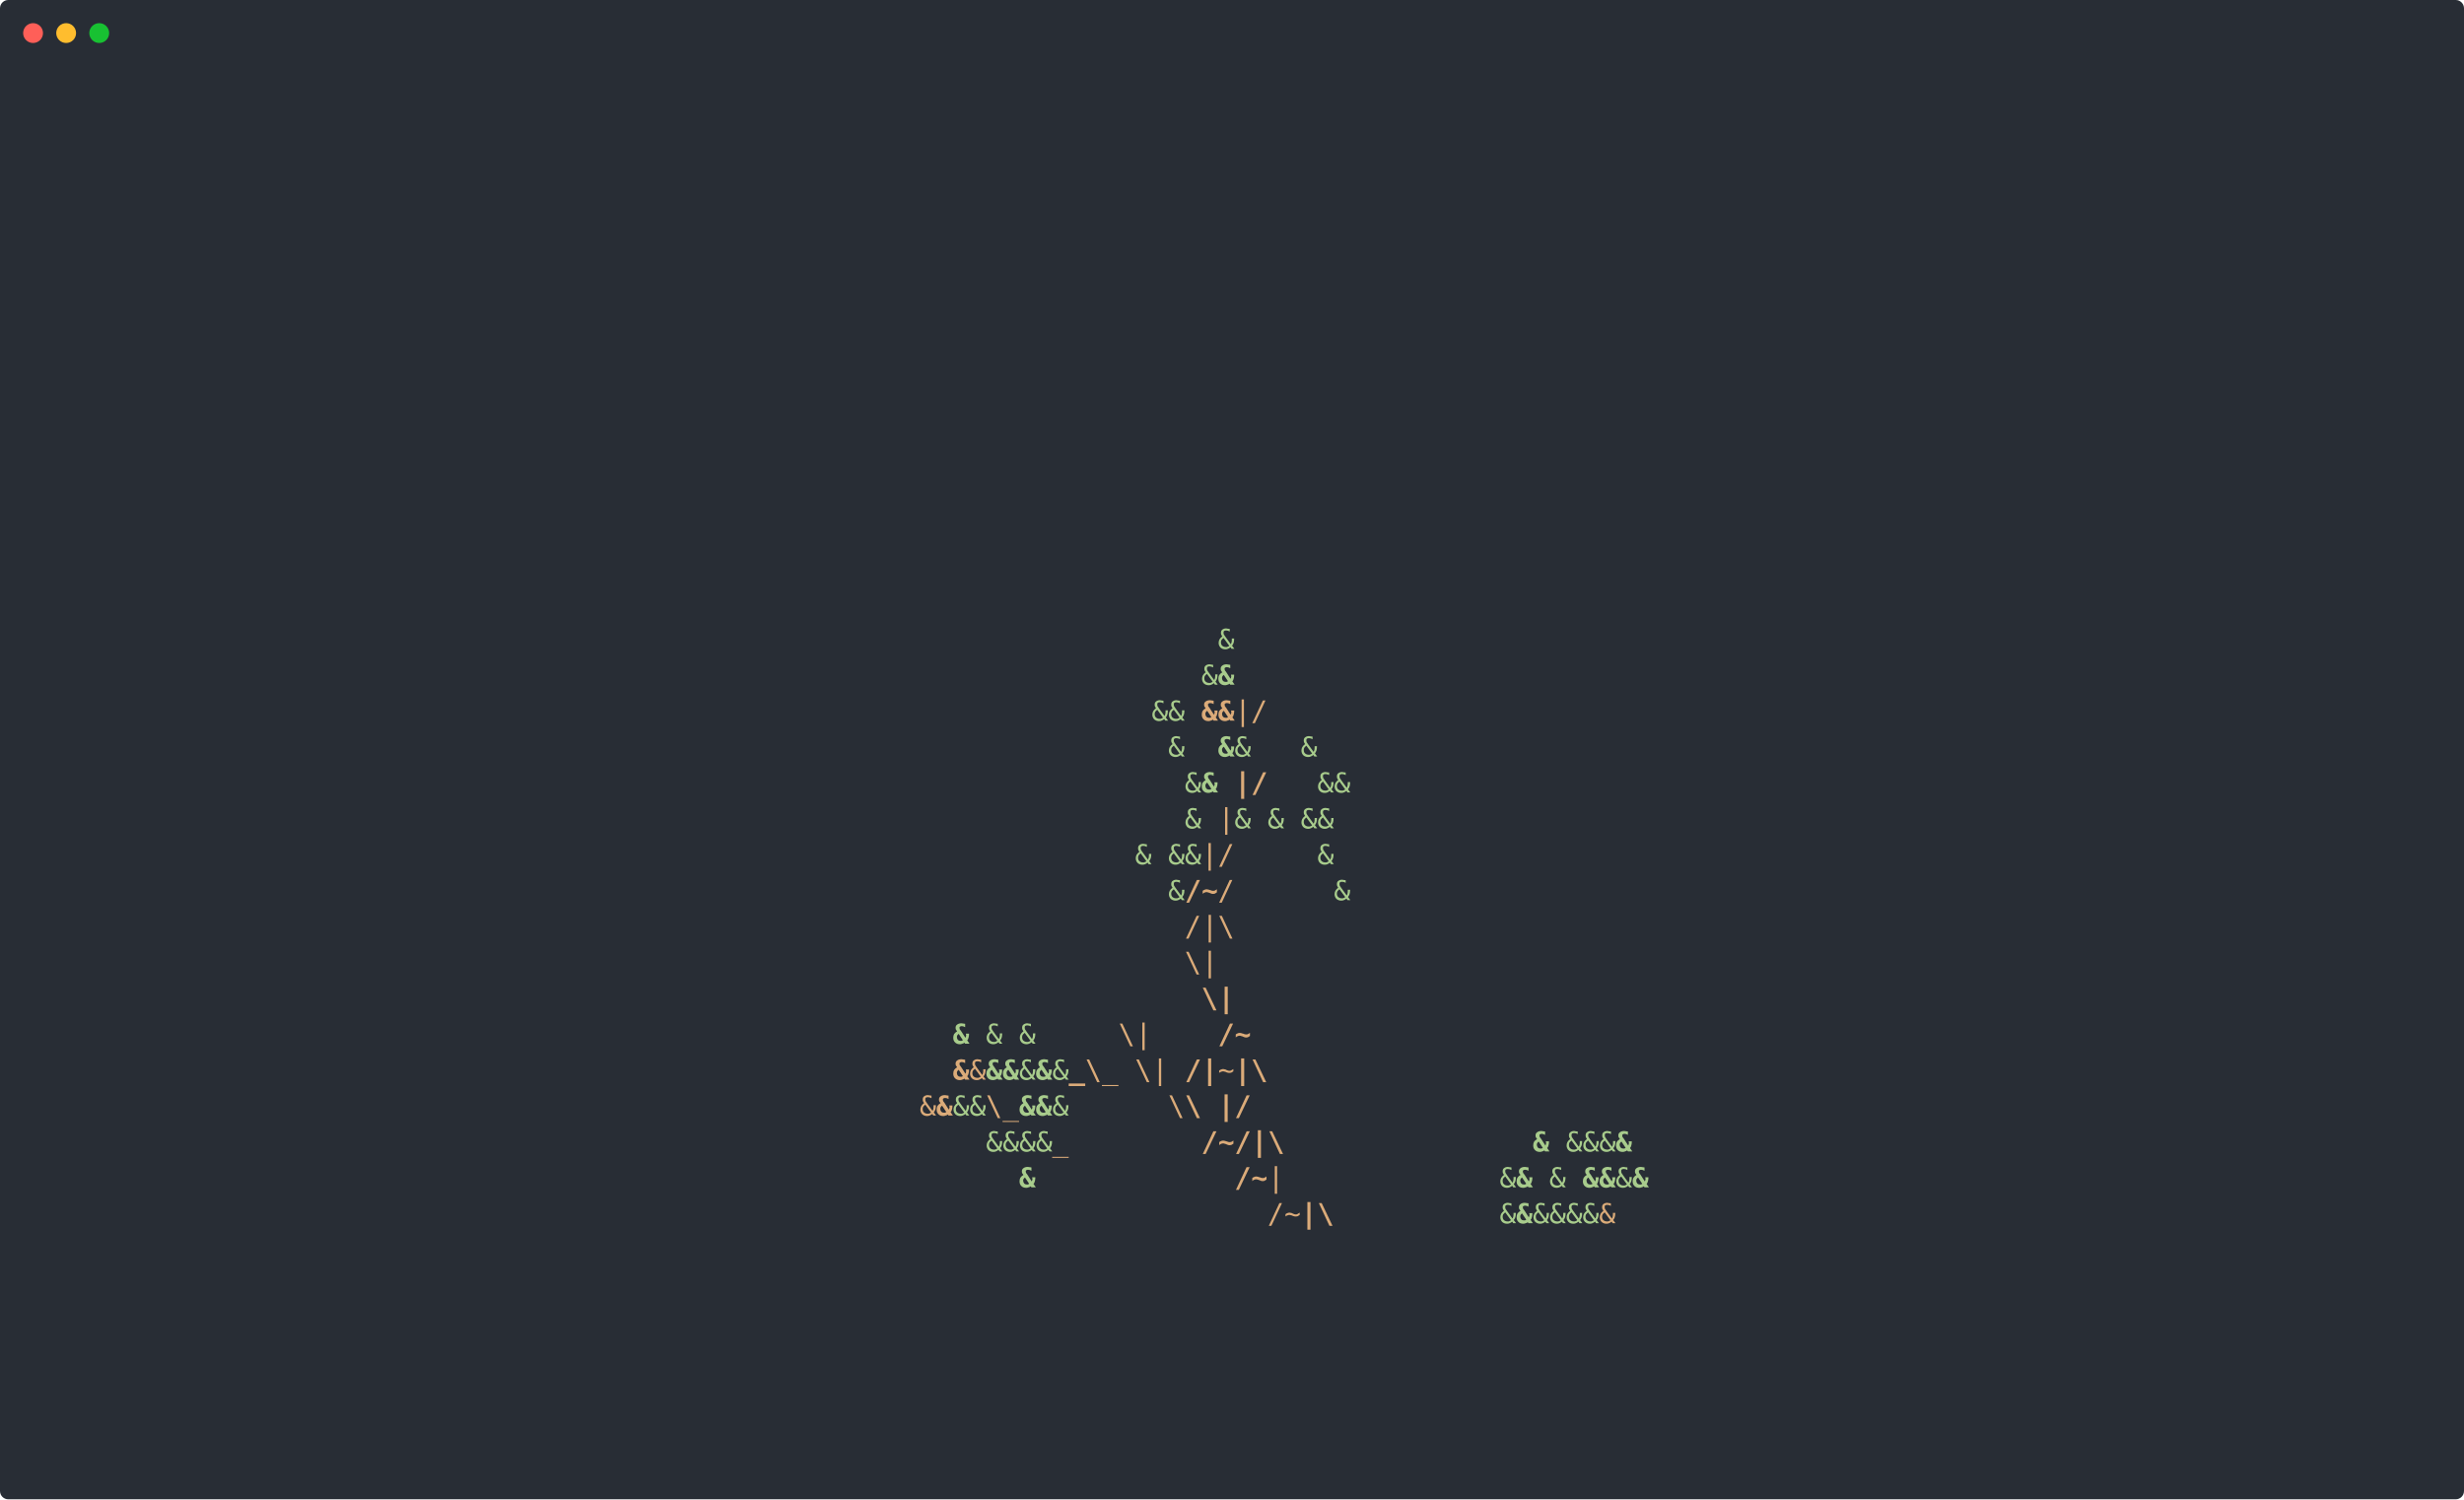
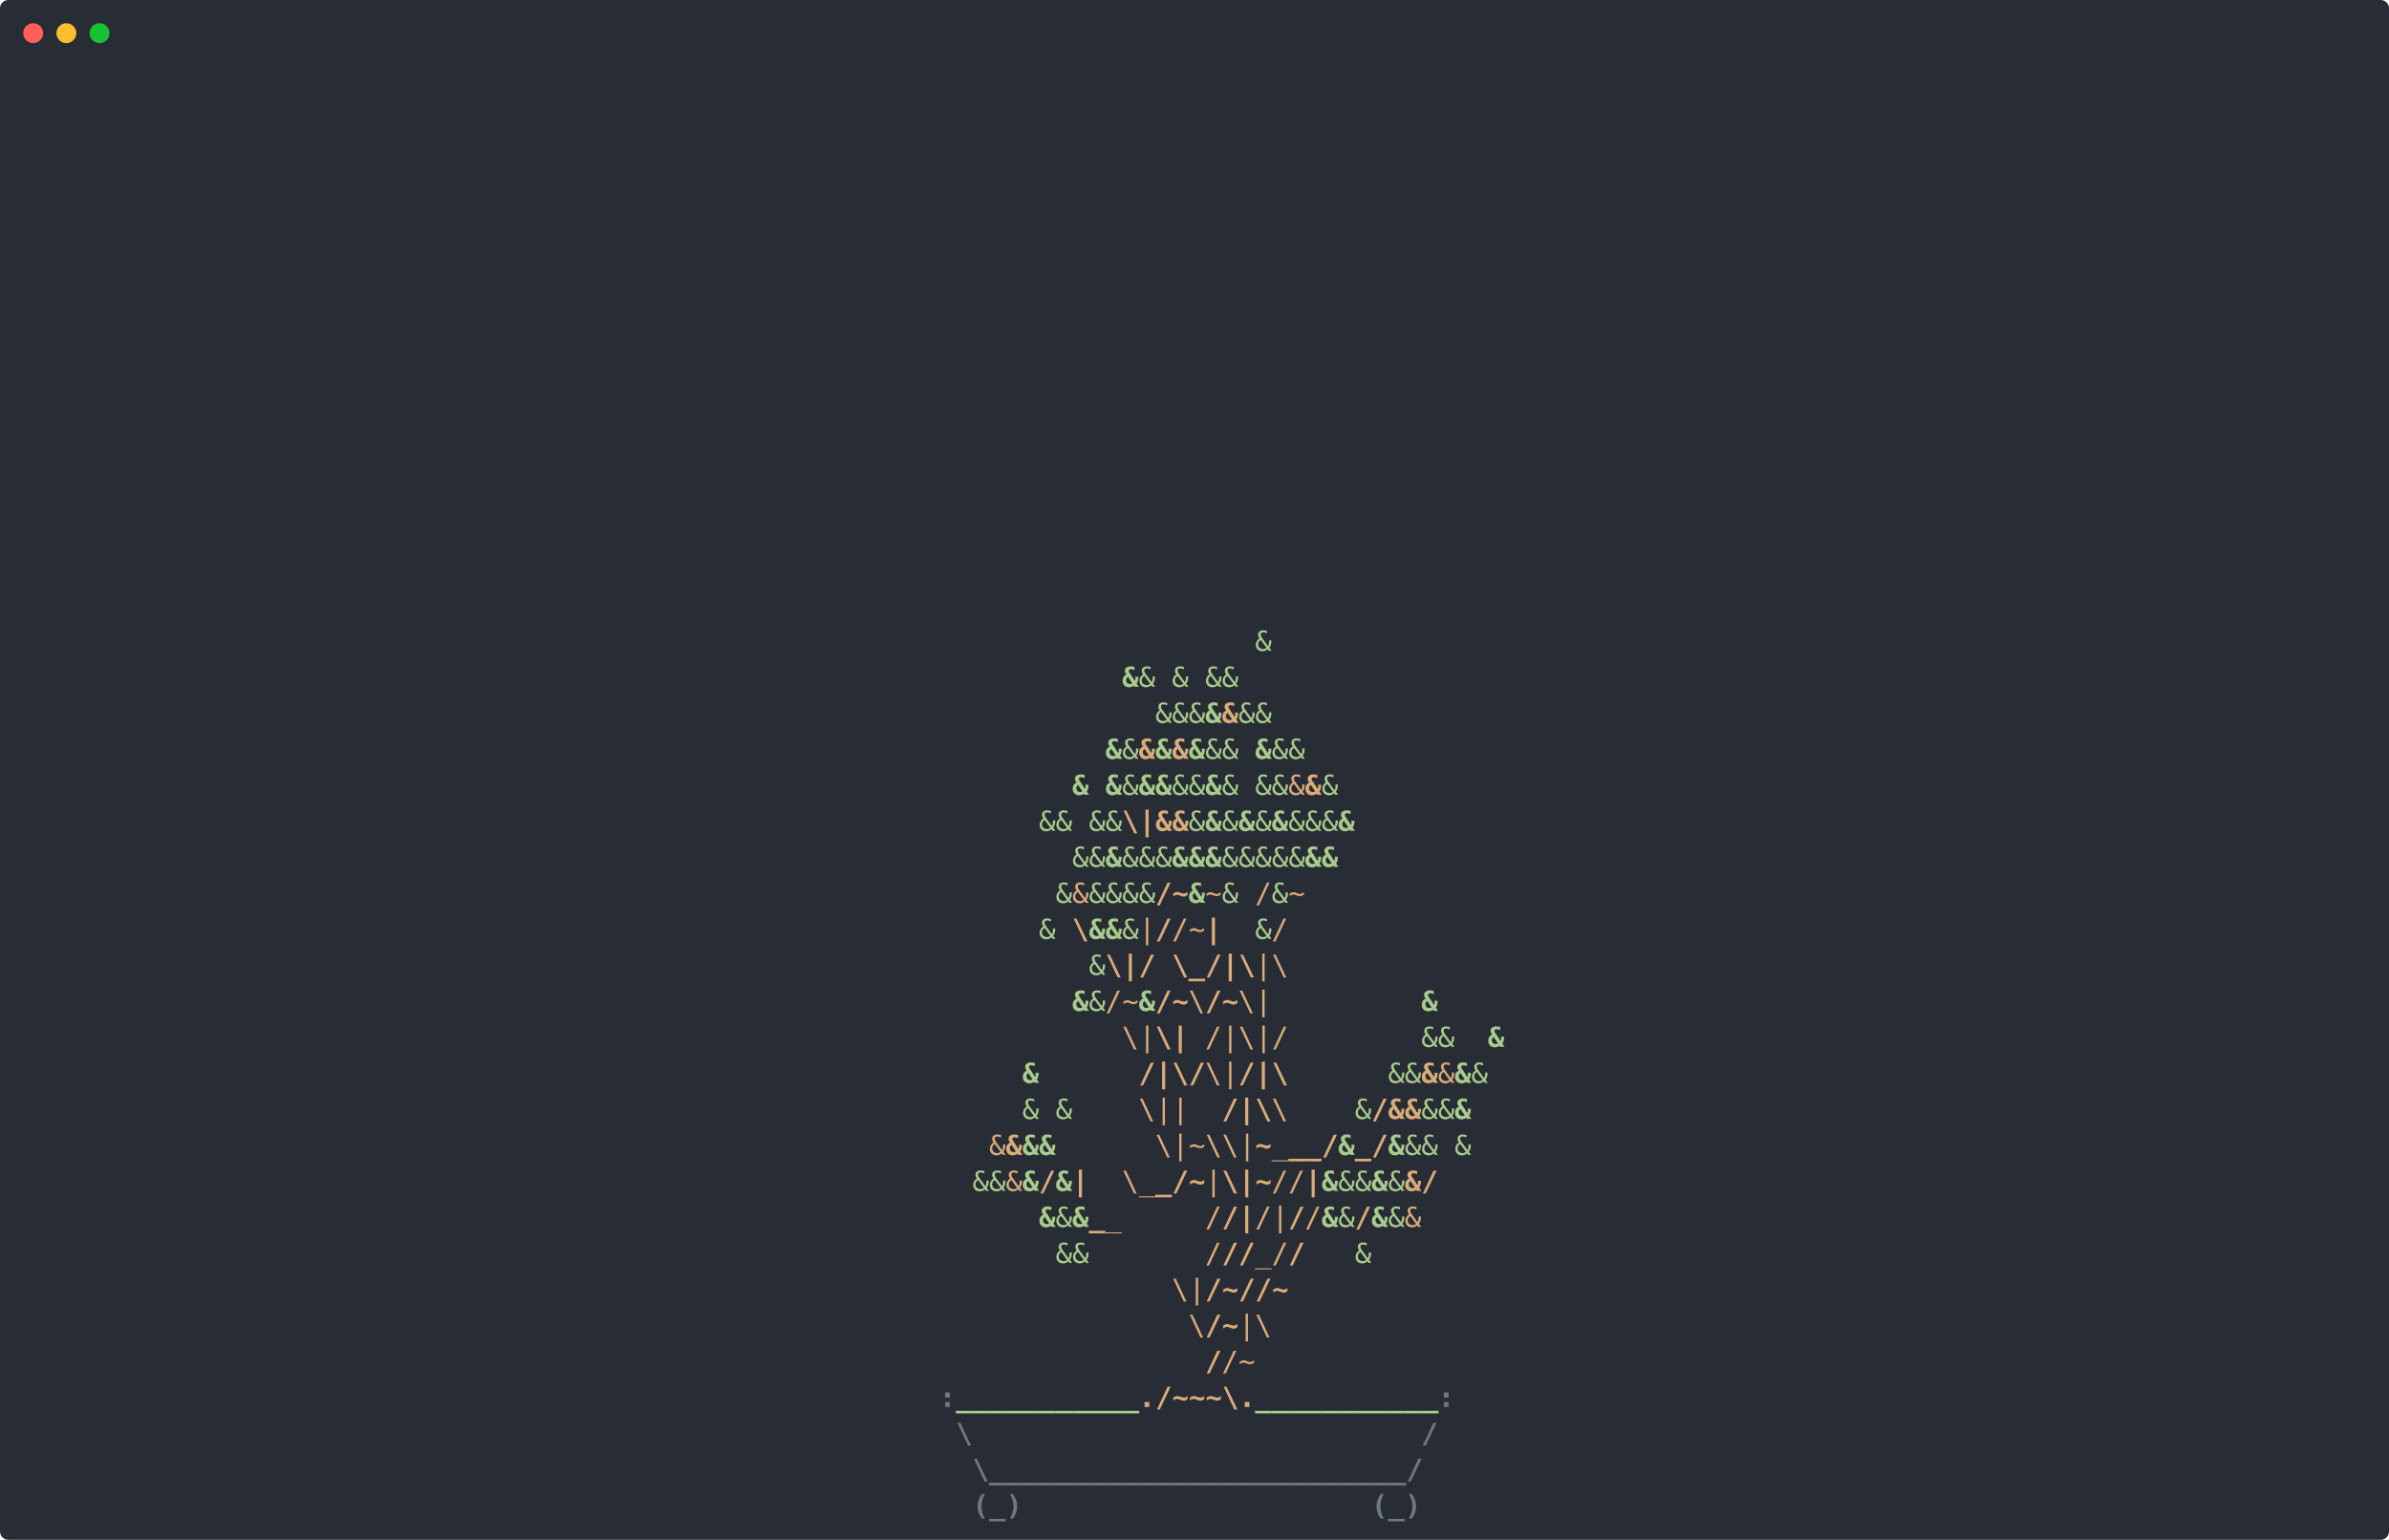
- <svg xmlns="http://www.w3.org/2000/svg" xmlns:xlink="http://www.w3.org/1999/xlink" width="1490" height="906.69">
-   <rect width="1490" height="906.69" rx="5" ry="5" class="a" />
+ <svg xmlns="http://www.w3.org/2000/svg" xmlns:xlink="http://www.w3.org/1999/xlink" width="1440" height="928.4">
+   <rect width="1440" height="928.4" rx="5" ry="5" class="a" />
  <svg y="0%" x="0%">
    <circle cx="20" cy="20" r="6" fill="#ff5f58" />
    <circle cx="40" cy="20" r="6" fill="#ffbd2e" />
    <circle cx="60" cy="20" r="6" fill="#18c132" />
  </svg>
-   <svg height="846.69" viewBox="0 0 145 84.669" width="1450" x="15" y="50">
+   <svg height="868.4" viewBox="0 0 140 86.84" width="1400" x="15" y="50">
    <style>.a{fill:#282d35}.f,.g{fill:#a8cc8c;white-space:pre}.g,.h{font-weight:700}.h,.i,.j{fill:#dbab79;white-space:pre}.j{fill:#6f7783;font-weight:700}</style>
    <g font-family="Monaco,Consolas,Menlo,'Bitstream Vera Sans Mono','Powerline Symbols',monospace" font-size="1.67">
      <defs>
        <symbol id="1">
-           <text x="72.144" y="1.67" class="f">&amp;</text>
+           <text x="74.148" y="1.67" class="f">&amp;</text>
        </symbol>
        <symbol id="2">
+           <text x="66.132" y="1.67" class="g">&amp;</text>
+           <text x="67.134" y="1.67" class="f">&amp;</text>
+           <text x="69.138" y="1.67" class="f">&amp;</text>
          <text x="71.142" y="1.67" class="f">&amp;</text>
-           <text x="72.144" y="1.67" class="g">&amp;</text>
+           <text x="72.144" y="1.67" class="f">&amp;</text>
        </symbol>
        <symbol id="3">
          <text x="68.136" y="1.67" class="f">&amp;</text>
+           <text x="69.138" y="1.67" class="f">&amp;&amp;</text>
+           <text x="71.142" y="1.67" class="g">&amp;</text>
+           <text x="72.144" y="1.67" class="h">&amp;</text>
+           <text x="73.146" y="1.67" class="f">&amp;&amp;</text>
+         </symbol>
+         <symbol id="4">
+           <text x="65.13" y="1.67" class="g">&amp;</text>
+           <text x="66.132" y="1.67" class="f">&amp;</text>
+           <text x="67.134" y="1.67" class="h">&amp;</text>
+           <text x="68.136" y="1.67" class="g">&amp;</text>
+           <text x="69.138" y="1.67" class="h">&amp;</text>
+           <text x="70.14" y="1.67" class="g">&amp;</text>
+           <text x="71.142" y="1.67" class="f">&amp;&amp;</text>
+           <text x="74.148" y="1.67" class="g">&amp;</text>
+           <text x="75.15" y="1.67" class="f">&amp;&amp;</text>
+         </symbol>
+         <symbol id="5">
+           <text x="63.126" y="1.67" class="g">&amp;</text>
+           <text x="65.13" y="1.67" class="g">&amp;</text>
+           <text x="66.132" y="1.67" class="f">&amp;</text>
+           <text x="67.134" y="1.67" class="g">&amp;</text>
+           <text x="68.136" y="1.67" class="g">&amp;</text>
          <text x="69.138" y="1.67" class="f">&amp;</text>
-           <text x="71.142" y="1.67" class="h">&amp;&amp;</text>
-           <text x="73.146" y="1.67" class="i">|/</text>
-         </symbol>
-         <symbol id="4">
-           <text x="69.138" y="1.67" class="f">&amp;</text>
-           <text x="72.144" y="1.67" class="g">&amp;</text>
-           <text x="73.146" y="1.67" class="f">&amp;</text>
-           <text x="77.154" y="1.67" class="f">&amp;</text>
-         </symbol>
-         <symbol id="5">
          <text x="70.14" y="1.67" class="f">&amp;</text>
          <text x="71.142" y="1.67" class="g">&amp;</text>
-           <text x="73.146" y="1.67" class="h">|/</text>
+           <text x="72.144" y="1.67" class="f">&amp;</text>
+           <text x="74.148" y="1.67" class="f">&amp;</text>
+           <text x="75.15" y="1.67" class="f">&amp;</text>
+           <text x="76.152" y="1.67" class="i">&amp;</text>
+           <text x="77.154" y="1.67" class="h">&amp;</text>
          <text x="78.156" y="1.67" class="f">&amp;</text>
-           <text x="79.158" y="1.67" class="f">&amp;</text>
        </symbol>
        <symbol id="6">
+           <text x="61.122" y="1.67" class="f">&amp;&amp;</text>
+           <text x="64.128" y="1.67" class="f">&amp;</text>
+           <text x="65.13" y="1.67" class="f">&amp;</text>
+           <text x="66.132" y="1.67" class="h">\|&amp;&amp;</text>
          <text x="70.14" y="1.67" class="f">&amp;</text>
-           <text x="72.144" y="1.67" class="i">|</text>
-           <text x="73.146" y="1.67" class="f">&amp;</text>
+           <text x="71.142" y="1.67" class="g">&amp;</text>
+           <text x="72.144" y="1.67" class="f">&amp;</text>
+           <text x="73.146" y="1.67" class="g">&amp;</text>
+           <text x="74.148" y="1.67" class="f">&amp;</text>
+           <text x="75.15" y="1.67" class="g">&amp;</text>
+           <text x="76.152" y="1.67" class="f">&amp;&amp;</text>
+           <text x="78.156" y="1.67" class="f">&amp;</text>
+           <text x="79.158" y="1.67" class="g">&amp;</text>
+         </symbol>
+         <symbol id="7">
+           <text x="63.126" y="1.67" class="f">&amp;</text>
+           <text x="64.128" y="1.67" class="f">&amp;</text>
+           <text x="65.13" y="1.67" class="g">&amp;</text>
+           <text x="66.132" y="1.67" class="f">&amp;</text>
+           <text x="67.134" y="1.67" class="f">&amp;</text>
+           <text x="68.136" y="1.67" class="f">&amp;</text>
+           <text x="69.138" y="1.67" class="g">&amp;&amp;</text>
+           <text x="71.142" y="1.67" class="g">&amp;</text>
+           <text x="72.144" y="1.67" class="f">&amp;</text>
+           <text x="73.146" y="1.67" class="f">&amp;&amp;&amp;&amp;</text>
+           <text x="77.154" y="1.67" class="g">&amp;&amp;</text>
+         </symbol>
+         <symbol id="8">
+           <text x="62.124" y="1.67" class="f">&amp;</text>
+           <text x="63.126" y="1.67" class="i">&amp;</text>
+           <text x="64.128" y="1.67" class="f">&amp;&amp;</text>
+           <text x="66.132" y="1.67" class="f">&amp;&amp;</text>
+           <text x="68.136" y="1.67" class="h">/~</text>
+           <text x="70.14" y="1.67" class="g">&amp;</text>
+           <text x="71.142" y="1.67" class="i">~</text>
+           <text x="72.144" y="1.67" class="f">&amp;</text>
+           <text x="74.148" y="1.67" class="i">/</text>
          <text x="75.15" y="1.67" class="f">&amp;</text>
-           <text x="77.154" y="1.67" class="f">&amp;</text>
-           <text x="78.156" y="1.67" class="f">&amp;</text>
-         </symbol>
-         <symbol id="7">
-           <text x="67.134" y="1.67" class="f">&amp;</text>
-           <text x="69.138" y="1.67" class="f">&amp;</text>
-           <text x="70.14" y="1.67" class="f">&amp;</text>
-           <text x="71.142" y="1.67" class="i">|/</text>
-           <text x="78.156" y="1.67" class="f">&amp;</text>
-         </symbol>
-         <symbol id="8">
-           <text x="69.138" y="1.67" class="f">&amp;</text>
-           <text x="70.14" y="1.67" class="h">/~</text>
-           <text x="72.144" y="1.67" class="i">/</text>
-           <text x="79.158" y="1.67" class="f">&amp;</text>
+           <text x="76.152" y="1.67" class="i">~</text>
        </symbol>
        <symbol id="9">
-           <text x="70.14" y="1.67" class="i">/|\</text>
+           <text x="61.122" y="1.67" class="f">&amp;</text>
+           <text x="63.126" y="1.67" class="h">\</text>
+           <text x="64.128" y="1.67" class="g">&amp;&amp;</text>
+           <text x="66.132" y="1.67" class="f">&amp;</text>
+           <text x="67.134" y="1.67" class="i">|</text>
+           <text x="68.136" y="1.67" class="h">/</text>
+           <text x="69.138" y="1.67" class="i">/~</text>
+           <text x="71.142" y="1.67" class="h">|</text>
+           <text x="74.148" y="1.67" class="f">&amp;</text>
+           <text x="75.15" y="1.67" class="i">/</text>
        </symbol>
        <symbol id="10">
-           <text x="70.14" y="1.67" class="i">\|</text>
+           <text x="64.128" y="1.67" class="f">&amp;</text>
+           <text x="65.13" y="1.67" class="h">\|/</text>
+           <text x="69.138" y="1.67" class="h">\_/|\</text>
+           <text x="74.148" y="1.67" class="i">|\</text>
        </symbol>
        <symbol id="11">
-           <text x="71.142" y="1.67" class="h">\|</text>
+           <text x="63.126" y="1.67" class="g">&amp;</text>
+           <text x="64.128" y="1.67" class="f">&amp;</text>
+           <text x="65.13" y="1.67" class="i">/~</text>
+           <text x="67.134" y="1.67" class="g">&amp;</text>
+           <text x="68.136" y="1.67" class="h">/~</text>
+           <text x="70.14" y="1.67" class="i">\</text>
+           <text x="71.142" y="1.67" class="h">/~</text>
+           <text x="73.146" y="1.67" class="i">\|</text>
+           <text x="84.168" y="1.67" class="g">&amp;</text>
        </symbol>
        <symbol id="12">
-           <text x="56.112" y="1.67" class="g">&amp;</text>
+           <text x="66.132" y="1.67" class="i">\|</text>
+           <text x="68.136" y="1.67" class="h">\|</text>
+           <text x="71.142" y="1.67" class="i">/|\|/</text>
+           <text x="84.168" y="1.67" class="f">&amp;</text>
+           <text x="85.17" y="1.67" class="f">&amp;</text>
+           <text x="88.176" y="1.67" class="g">&amp;</text>
+         </symbol>
+         <symbol id="13">
+           <text x="60.12" y="1.67" class="g">&amp;</text>
+           <text x="67.134" y="1.67" class="h">/|\/</text>
+           <text x="71.142" y="1.67" class="i">\|</text>
+           <text x="73.146" y="1.67" class="h">/|\</text>
+           <text x="82.164" y="1.67" class="f">&amp;</text>
+           <text x="83.166" y="1.67" class="f">&amp;</text>
+           <text x="84.168" y="1.67" class="h">&amp;</text>
+           <text x="85.17" y="1.67" class="i">&amp;</text>
+           <text x="86.172" y="1.67" class="g">&amp;</text>
+           <text x="87.174" y="1.67" class="f">&amp;</text>
+         </symbol>
+         <symbol id="14">
+           <text x="60.12" y="1.67" class="f">&amp;</text>
+           <text x="62.124" y="1.67" class="f">&amp;</text>
+           <text x="67.134" y="1.67" class="i">\||</text>
+           <text x="72.144" y="1.67" class="h">/|\</text>
+           <text x="75.15" y="1.67" class="i">\</text>
+           <text x="80.16" y="1.67" class="f">&amp;</text>
+           <text x="81.162" y="1.67" class="h">/&amp;&amp;</text>
+           <text x="84.168" y="1.67" class="f">&amp;</text>
+           <text x="85.17" y="1.67" class="f">&amp;</text>
+           <text x="86.172" y="1.67" class="g">&amp;</text>
+         </symbol>
+         <symbol id="15">
+           <text x="58.116" y="1.67" class="i">&amp;</text>
+           <text x="59.118" y="1.67" class="h">&amp;</text>
+           <text x="60.12" y="1.67" class="g">&amp;&amp;</text>
+           <text x="68.136" y="1.67" class="i">\|~\\|</text>
+           <text x="74.148" y="1.67" class="h">~</text>
+           <text x="75.15" y="1.67" class="i">_</text>
+           <text x="76.152" y="1.67" class="h">__/</text>
+           <text x="79.158" y="1.67" class="g">&amp;</text>
+           <text x="80.16" y="1.67" class="h">_/</text>
+           <text x="82.164" y="1.67" class="g">&amp;</text>
+           <text x="83.166" y="1.67" class="f">&amp;</text>
+           <text x="84.168" y="1.67" class="f">&amp;</text>
+           <text x="86.172" y="1.67" class="f">&amp;</text>
+         </symbol>
+         <symbol id="16">
+           <text x="57.114" y="1.67" class="f">&amp;</text>
          <text x="58.116" y="1.67" class="f">&amp;</text>
-           <text x="60.12" y="1.67" class="f">&amp;</text>
-           <text x="66.132" y="1.67" class="i">\|</text>
-           <text x="72.144" y="1.67" class="h">/~</text>
-         </symbol>
-         <symbol id="13">
-           <text x="56.112" y="1.67" class="h">&amp;</text>
-           <text x="57.114" y="1.67" class="i">&amp;</text>
-           <text x="58.116" y="1.67" class="g">&amp;</text>
-           <text x="59.118" y="1.67" class="g">&amp;</text>
-           <text x="60.12" y="1.67" class="f">&amp;</text>
+           <text x="59.118" y="1.67" class="i">&amp;</text>
+           <text x="60.12" y="1.67" class="g">&amp;</text>
+           <text x="61.122" y="1.67" class="h">/</text>
+           <text x="62.124" y="1.67" class="g">&amp;</text>
+           <text x="63.126" y="1.67" class="h">|</text>
+           <text x="66.132" y="1.67" class="i">\_</text>
+           <text x="68.136" y="1.67" class="h">_/~</text>
+           <text x="71.142" y="1.67" class="i">|</text>
+           <text x="72.144" y="1.67" class="h">\|~</text>
+           <text x="75.15" y="1.67" class="i">//</text>
+           <text x="77.154" y="1.67" class="h">|</text>
+           <text x="78.156" y="1.67" class="g">&amp;</text>
+           <text x="79.158" y="1.67" class="f">&amp;&amp;</text>
+           <text x="81.162" y="1.67" class="g">&amp;</text>
+           <text x="82.164" y="1.67" class="f">&amp;</text>
+           <text x="83.166" y="1.67" class="h">&amp;/</text>
+         </symbol>
+         <symbol id="17">
          <text x="61.122" y="1.67" class="g">&amp;</text>
          <text x="62.124" y="1.67" class="f">&amp;</text>
-           <text x="63.126" y="1.67" class="h">_</text>
-           <text x="64.128" y="1.67" class="i">\_</text>
-           <text x="67.134" y="1.67" class="i">\|</text>
-           <text x="70.14" y="1.67" class="h">/|</text>
-           <text x="72.144" y="1.67" class="i">~</text>
-           <text x="73.146" y="1.67" class="h">|\</text>
-         </symbol>
-         <symbol id="14">
-           <text x="54.108" y="1.67" class="i">&amp;</text>
-           <text x="55.11" y="1.67" class="h">&amp;</text>
-           <text x="56.112" y="1.67" class="f">&amp;&amp;</text>
-           <text x="58.116" y="1.67" class="i">\_</text>
-           <text x="60.12" y="1.67" class="g">&amp;</text>
-           <text x="61.122" y="1.67" class="g">&amp;</text>
-           <text x="62.124" y="1.67" class="f">&amp;</text>
-           <text x="69.138" y="1.67" class="i">\</text>
-           <text x="70.14" y="1.67" class="h">\</text>
-           <text x="72.144" y="1.67" class="h">|/</text>
-         </symbol>
-         <symbol id="15">
-           <text x="58.116" y="1.67" class="f">&amp;&amp;&amp;&amp;</text>
-           <text x="62.124" y="1.67" class="i">_</text>
-           <text x="71.142" y="1.67" class="h">/~/|\</text>
-           <text x="91.182" y="1.67" class="g">&amp;</text>
-           <text x="93.186" y="1.67" class="f">&amp;&amp;&amp;</text>
-           <text x="96.192" y="1.67" class="g">&amp;</text>
-         </symbol>
-         <symbol id="16">
-           <text x="60.12" y="1.67" class="g">&amp;</text>
-           <text x="73.146" y="1.67" class="h">/~</text>
-           <text x="75.15" y="1.67" class="i">|</text>
-           <text x="89.178" y="1.67" class="f">&amp;</text>
-           <text x="90.18" y="1.67" class="g">&amp;</text>
-           <text x="92.184" y="1.67" class="f">&amp;</text>
-           <text x="94.188" y="1.67" class="g">&amp;&amp;</text>
-           <text x="96.192" y="1.67" class="f">&amp;</text>
-           <text x="97.194" y="1.67" class="g">&amp;</text>
-         </symbol>
-         <symbol id="17">
-           <text x="75.15" y="1.67" class="i">/~</text>
-           <text x="77.154" y="1.67" class="h">|\</text>
-           <text x="89.178" y="1.67" class="f">&amp;</text>
-           <text x="90.18" y="1.67" class="g">&amp;</text>
-           <text x="91.182" y="1.67" class="f">&amp;&amp;</text>
-           <text x="93.186" y="1.67" class="f">&amp;</text>
-           <text x="94.188" y="1.67" class="f">&amp;</text>
-           <text x="95.19" y="1.67" class="i">&amp;</text>
+           <text x="63.126" y="1.67" class="g">&amp;</text>
+           <text x="64.128" y="1.67" class="h">_</text>
+           <text x="65.13" y="1.67" class="i">_</text>
+           <text x="71.142" y="1.67" class="i">/</text>
+           <text x="72.144" y="1.67" class="h">/|</text>
+           <text x="74.148" y="1.67" class="i">/|</text>
+           <text x="76.152" y="1.67" class="h">/</text>
+           <text x="77.154" y="1.67" class="i">/</text>
+           <text x="78.156" y="1.67" class="g">&amp;</text>
+           <text x="79.158" y="1.67" class="f">&amp;</text>
+           <text x="80.16" y="1.67" class="h">/</text>
+           <text x="81.162" y="1.67" class="g">&amp;</text>
+           <text x="82.164" y="1.67" class="f">&amp;</text>
+           <text x="83.166" y="1.67" class="i">&amp;</text>
        </symbol>
        <symbol id="18">
-           <text x="72.144" y="1.67" class="i">\</text>
-           <text x="73.146" y="1.67" class="h">/|//~</text>
-           <text x="81.162" y="1.67" class="i">/_/</text>
-           <text x="84.168" y="1.67" class="h">_/_/_</text>
-           <text x="89.178" y="1.67" class="i">_</text>
-           <text x="90.18" y="1.67" class="g">&amp;</text>
-           <text x="91.182" y="1.67" class="i">_</text>
-           <text x="92.184" y="1.67" class="f">&amp;</text>
-           <text x="93.186" y="1.67" class="g">&amp;</text>
-           <text x="94.188" y="1.67" class="i">&amp;</text>
-           <text x="95.19" y="1.67" class="g">&amp;</text>
+           <text x="62.124" y="1.67" class="f">&amp;&amp;</text>
+           <text x="71.142" y="1.67" class="i">/</text>
+           <text x="72.144" y="1.67" class="h">//</text>
+           <text x="74.148" y="1.67" class="i">_/</text>
+           <text x="76.152" y="1.67" class="h">/</text>
+           <text x="80.16" y="1.67" class="f">&amp;</text>
        </symbol>
        <symbol id="19">
-           <text x="72.144" y="1.67" class="h">\/</text>
-           <text x="74.148" y="1.67" class="i">~</text>
-           <text x="76.152" y="1.67" class="i">/</text>
-           <text x="78.156" y="1.67" class="h">_/_/</text>
-           <text x="86.172" y="1.67" class="h">/</text>
-           <text x="92.184" y="1.67" class="i">/</text>
+           <text x="69.138" y="1.67" class="i">\|</text>
+           <text x="71.142" y="1.67" class="h">/~//~</text>
        </symbol>
        <symbol id="20">
-           <text x="72.144" y="1.67" class="i">//~</text>
+           <text x="70.14" y="1.67" class="i">\</text>
+           <text x="71.142" y="1.67" class="h">/~</text>
+           <text x="73.146" y="1.67" class="i">|\</text>
        </symbol>
        <symbol id="21">
-           <text x="57.114" y="1.67" class="j">:</text>
-           <text x="58.116" y="1.67" class="g">___________</text>
-           <text x="69.138" y="1.67" class="h">./~~~\.</text>
-           <text x="76.152" y="1.67" class="g">___________</text>
-           <text x="87.174" y="1.67" class="j">:</text>
+           <text x="71.142" y="1.67" class="h">/</text>
+           <text x="72.144" y="1.67" class="i">/~</text>
        </symbol>
        <symbol id="22">
-           <text x="58.116" y="1.67" class="j">\</text>
-           <text x="86.172" y="1.67" class="j">/</text>
+           <text x="55.11" y="1.67" class="j">:</text>
+           <text x="56.112" y="1.67" class="g">___________</text>
+           <text x="67.134" y="1.67" class="h">./~~~\.</text>
+           <text x="74.148" y="1.67" class="g">___________</text>
+           <text x="85.17" y="1.67" class="j">:</text>
        </symbol>
        <symbol id="23">
-           <text x="59.118" y="1.67" class="j">\_________________________/</text>
+           <text x="56.112" y="1.67" class="j">\</text>
+           <text x="84.168" y="1.67" class="j">/</text>
        </symbol>
        <symbol id="24">
-           <text x="59.118" y="1.67" class="j">(_)</text>
-           <text x="83.166" y="1.67" class="j">(_)</text>
+           <text x="57.114" y="1.67" class="j">\_________________________/</text>
+         </symbol>
+         <symbol id="25">
+           <text x="57.114" y="1.67" class="j">(_)</text>
+           <text x="81.162" y="1.67" class="j">(_)</text>
        </symbol>
        <symbol id="a">
-           <path fill="transparent" d="M0 0h145v39H0z" />
+           <path fill="transparent" d="M0 0h140v40H0z" />
        </symbol>
      </defs>
-       <path class="a" d="M0 0h145v84.669H0z" />
-       <svg width="2175">
+       <path class="a" d="M0 0h140v86.84H0z" />
+       <svg width="280">
        <svg>
-           <use xlink:href="#a" />
-           <use xlink:href="#1" y="32.565" />
-           <use xlink:href="#2" y="34.736" />
-           <use xlink:href="#3" y="36.907" />
-           <use xlink:href="#4" y="39.078" />
-           <use xlink:href="#5" y="41.249" />
-           <use xlink:href="#6" y="43.42" />
-           <use xlink:href="#7" y="45.591" />
-           <use xlink:href="#8" y="47.762" />
-           <use xlink:href="#9" y="49.933" />
-           <use xlink:href="#10" y="52.104" />
-           <use xlink:href="#11" y="54.275" />
-           <use xlink:href="#12" y="56.446" />
-           <use xlink:href="#13" y="58.617" />
-           <use xlink:href="#14" y="60.788" />
-           <use xlink:href="#15" y="62.959" />
-           <use xlink:href="#16" y="65.13" />
-           <use xlink:href="#17" y="67.301" />
-         </svg>
-         <svg x="145">
-           <use xlink:href="#a" />
-           <use xlink:href="#1" y="32.565" />
-           <use xlink:href="#2" y="34.736" />
-           <use xlink:href="#3" y="36.907" />
-           <use xlink:href="#4" y="39.078" />
-           <use xlink:href="#5" y="41.249" />
-           <use xlink:href="#6" y="43.42" />
-           <use xlink:href="#7" y="45.591" />
-           <use xlink:href="#8" y="47.762" />
-           <use xlink:href="#9" y="49.933" />
-           <use xlink:href="#10" y="52.104" />
-           <use xlink:href="#11" y="54.275" />
-           <use xlink:href="#12" y="56.446" />
-           <use xlink:href="#13" y="58.617" />
-           <use xlink:href="#14" y="60.788" />
-           <use xlink:href="#15" y="62.959" />
-           <use xlink:href="#16" y="65.13" />
-           <use xlink:href="#17" y="67.301" />
-           <text x="72.144" y="71.142" class="i">\</text>
-           <text x="73.146" y="71.142" class="h">/|//~</text>
-           <text x="81.162" y="71.142" class="i">/_/</text>
-           <text x="84.168" y="71.142" class="h">_/_/_</text>
-           <text x="89.178" y="71.142" class="i">_</text>
-           <text x="90.18" y="71.142" class="g">&amp;</text>
-           <text x="91.182" y="71.142" class="i">_</text>
-           <text x="92.184" y="71.142" class="f">&amp;</text>
-           <text x="93.186" y="71.142" class="g">&amp;</text>
-         </svg>
-         <svg x="290">
-           <use xlink:href="#a" />
-           <use xlink:href="#1" y="32.565" />
-           <use xlink:href="#2" y="34.736" />
-           <use xlink:href="#3" y="36.907" />
-           <use xlink:href="#4" y="39.078" />
-           <use xlink:href="#5" y="41.249" />
-           <use xlink:href="#6" y="43.42" />
-           <use xlink:href="#7" y="45.591" />
-           <use xlink:href="#8" y="47.762" />
-           <use xlink:href="#9" y="49.933" />
-           <use xlink:href="#10" y="52.104" />
-           <use xlink:href="#11" y="54.275" />
-           <use xlink:href="#12" y="56.446" />
-           <use xlink:href="#13" y="58.617" />
-           <use xlink:href="#14" y="60.788" />
-           <use xlink:href="#15" y="62.959" />
-           <use xlink:href="#16" y="65.13" />
-           <use xlink:href="#17" y="67.301" />
-           <use xlink:href="#18" y="69.472" />
-         </svg>
-         <svg x="435">
-           <use xlink:href="#a" />
-           <use xlink:href="#1" y="32.565" />
-           <use xlink:href="#2" y="34.736" />
-           <use xlink:href="#3" y="36.907" />
-           <use xlink:href="#4" y="39.078" />
-           <use xlink:href="#5" y="41.249" />
-           <use xlink:href="#6" y="43.42" />
-           <use xlink:href="#7" y="45.591" />
-           <use xlink:href="#8" y="47.762" />
-           <use xlink:href="#9" y="49.933" />
-           <use xlink:href="#10" y="52.104" />
-           <use xlink:href="#11" y="54.275" />
-           <use xlink:href="#12" y="56.446" />
-           <use xlink:href="#13" y="58.617" />
-           <use xlink:href="#14" y="60.788" />
-           <use xlink:href="#15" y="62.959" />
-           <use xlink:href="#16" y="65.13" />
-           <use xlink:href="#17" y="67.301" />
-           <use xlink:href="#18" y="69.472" />
-           <use xlink:href="#19" y="71.643" />
-         </svg>
-         <svg x="580">
-           <use xlink:href="#a" />
-           <use xlink:href="#1" y="32.565" />
-           <use xlink:href="#2" y="34.736" />
-           <use xlink:href="#3" y="36.907" />
-           <use xlink:href="#4" y="39.078" />
-           <use xlink:href="#5" y="41.249" />
-           <use xlink:href="#6" y="43.42" />
-           <use xlink:href="#7" y="45.591" />
-           <use xlink:href="#8" y="47.762" />
-           <use xlink:href="#9" y="49.933" />
-           <use xlink:href="#10" y="52.104" />
-           <use xlink:href="#11" y="54.275" />
-           <use xlink:href="#12" y="56.446" />
-           <use xlink:href="#13" y="58.617" />
-           <use xlink:href="#14" y="60.788" />
-           <use xlink:href="#15" y="62.959" />
-           <use xlink:href="#16" y="65.13" />
-           <use xlink:href="#17" y="67.301" />
-           <use xlink:href="#18" y="69.472" />
-           <use xlink:href="#19" y="71.643" />
-         </svg>
-         <svg x="725">
-           <use xlink:href="#a" />
-           <use xlink:href="#1" y="32.565" />
-           <use xlink:href="#2" y="34.736" />
-           <use xlink:href="#3" y="36.907" />
-           <use xlink:href="#4" y="39.078" />
-           <use xlink:href="#5" y="41.249" />
-           <use xlink:href="#6" y="43.42" />
-           <use xlink:href="#7" y="45.591" />
-           <use xlink:href="#8" y="47.762" />
-           <use xlink:href="#9" y="49.933" />
-           <use xlink:href="#10" y="52.104" />
-           <use xlink:href="#11" y="54.275" />
-           <use xlink:href="#12" y="56.446" />
-           <use xlink:href="#13" y="58.617" />
-           <use xlink:href="#14" y="60.788" />
-           <use xlink:href="#15" y="62.959" />
-           <use xlink:href="#16" y="65.13" />
-           <use xlink:href="#17" y="67.301" />
-           <use xlink:href="#18" y="69.472" />
-           <use xlink:href="#19" y="71.643" />
-           <use xlink:href="#20" y="73.814" />
-         </svg>
-         <svg x="870">
-           <use xlink:href="#a" />
-           <use xlink:href="#1" y="32.565" />
-           <use xlink:href="#2" y="34.736" />
-           <use xlink:href="#3" y="36.907" />
-           <use xlink:href="#4" y="39.078" />
-           <use xlink:href="#5" y="41.249" />
-           <use xlink:href="#6" y="43.42" />
-           <use xlink:href="#7" y="45.591" />
-           <use xlink:href="#8" y="47.762" />
-           <use xlink:href="#9" y="49.933" />
-           <use xlink:href="#10" y="52.104" />
-           <use xlink:href="#11" y="54.275" />
-           <use xlink:href="#12" y="56.446" />
-           <use xlink:href="#13" y="58.617" />
-           <use xlink:href="#14" y="60.788" />
-           <use xlink:href="#15" y="62.959" />
-           <use xlink:href="#16" y="65.13" />
-           <use xlink:href="#17" y="67.301" />
-           <use xlink:href="#18" y="69.472" />
-           <use xlink:href="#19" y="71.643" />
-           <use xlink:href="#20" y="73.814" />
-         </svg>
-         <svg x="1015">
-           <use xlink:href="#a" />
-           <use xlink:href="#1" y="32.565" />
-           <use xlink:href="#2" y="34.736" />
-           <use xlink:href="#3" y="36.907" />
-           <use xlink:href="#4" y="39.078" />
-           <use xlink:href="#5" y="41.249" />
-           <use xlink:href="#6" y="43.42" />
-           <use xlink:href="#7" y="45.591" />
-           <use xlink:href="#8" y="47.762" />
-           <use xlink:href="#9" y="49.933" />
-           <use xlink:href="#10" y="52.104" />
-           <use xlink:href="#11" y="54.275" />
-           <use xlink:href="#12" y="56.446" />
-           <use xlink:href="#13" y="58.617" />
-           <use xlink:href="#14" y="60.788" />
-           <use xlink:href="#15" y="62.959" />
-           <use xlink:href="#16" y="65.13" />
-           <use xlink:href="#17" y="67.301" />
-           <use xlink:href="#18" y="69.472" />
-           <use xlink:href="#19" y="71.643" />
-           <use xlink:href="#20" y="73.814" />
-           <use xlink:href="#21" y="75.985" />
-         </svg>
-         <svg x="1160">
-           <use xlink:href="#a" />
-           <use xlink:href="#1" y="32.565" />
-           <use xlink:href="#2" y="34.736" />
-           <use xlink:href="#3" y="36.907" />
-           <use xlink:href="#4" y="39.078" />
-           <use xlink:href="#5" y="41.249" />
-           <use xlink:href="#6" y="43.42" />
-           <use xlink:href="#7" y="45.591" />
-           <use xlink:href="#8" y="47.762" />
-           <use xlink:href="#9" y="49.933" />
-           <use xlink:href="#10" y="52.104" />
-           <use xlink:href="#11" y="54.275" />
-           <use xlink:href="#12" y="56.446" />
-           <use xlink:href="#13" y="58.617" />
-           <use xlink:href="#14" y="60.788" />
-           <use xlink:href="#15" y="62.959" />
-           <use xlink:href="#16" y="65.13" />
-           <use xlink:href="#17" y="67.301" />
-           <use xlink:href="#18" y="69.472" />
-           <use xlink:href="#19" y="71.643" />
-           <use xlink:href="#20" y="73.814" />
-           <use xlink:href="#21" y="75.985" />
-         </svg>
-         <svg x="1305">
-           <use xlink:href="#a" />
-           <use xlink:href="#1" y="32.565" />
-           <use xlink:href="#2" y="34.736" />
-           <use xlink:href="#3" y="36.907" />
-           <use xlink:href="#4" y="39.078" />
-           <use xlink:href="#5" y="41.249" />
-           <use xlink:href="#6" y="43.42" />
-           <use xlink:href="#7" y="45.591" />
-           <use xlink:href="#8" y="47.762" />
-           <use xlink:href="#9" y="49.933" />
-           <use xlink:href="#10" y="52.104" />
-           <use xlink:href="#11" y="54.275" />
-           <use xlink:href="#12" y="56.446" />
-           <use xlink:href="#13" y="58.617" />
-           <use xlink:href="#14" y="60.788" />
-           <use xlink:href="#15" y="62.959" />
-           <use xlink:href="#16" y="65.13" />
-           <use xlink:href="#17" y="67.301" />
-           <use xlink:href="#18" y="69.472" />
-           <use xlink:href="#19" y="71.643" />
-           <use xlink:href="#20" y="73.814" />
-           <use xlink:href="#21" y="75.985" />
-           <use xlink:href="#22" y="78.156" />
-         </svg>
-         <svg x="1450">
-           <use xlink:href="#a" />
-           <use xlink:href="#1" y="32.565" />
-           <use xlink:href="#2" y="34.736" />
-           <use xlink:href="#3" y="36.907" />
-           <use xlink:href="#4" y="39.078" />
-           <use xlink:href="#5" y="41.249" />
-           <use xlink:href="#6" y="43.42" />
-           <use xlink:href="#7" y="45.591" />
-           <use xlink:href="#8" y="47.762" />
-           <use xlink:href="#9" y="49.933" />
-           <use xlink:href="#10" y="52.104" />
-           <use xlink:href="#11" y="54.275" />
-           <use xlink:href="#12" y="56.446" />
-           <use xlink:href="#13" y="58.617" />
-           <use xlink:href="#14" y="60.788" />
-           <use xlink:href="#15" y="62.959" />
-           <use xlink:href="#16" y="65.13" />
-           <use xlink:href="#17" y="67.301" />
-           <use xlink:href="#18" y="69.472" />
-           <use xlink:href="#19" y="71.643" />
-           <use xlink:href="#20" y="73.814" />
-           <use xlink:href="#21" y="75.985" />
-           <use xlink:href="#22" y="78.156" />
-         </svg>
-         <svg x="1595">
-           <use xlink:href="#a" />
-           <use xlink:href="#1" y="32.565" />
-           <use xlink:href="#2" y="34.736" />
-           <use xlink:href="#3" y="36.907" />
-           <use xlink:href="#4" y="39.078" />
-           <use xlink:href="#5" y="41.249" />
-           <use xlink:href="#6" y="43.42" />
-           <use xlink:href="#7" y="45.591" />
-           <use xlink:href="#8" y="47.762" />
-           <use xlink:href="#9" y="49.933" />
-           <use xlink:href="#10" y="52.104" />
-           <use xlink:href="#11" y="54.275" />
-           <use xlink:href="#12" y="56.446" />
-           <use xlink:href="#13" y="58.617" />
-           <use xlink:href="#14" y="60.788" />
-           <use xlink:href="#15" y="62.959" />
-           <use xlink:href="#16" y="65.13" />
-           <use xlink:href="#17" y="67.301" />
-           <use xlink:href="#18" y="69.472" />
-           <use xlink:href="#19" y="71.643" />
-           <use xlink:href="#20" y="73.814" />
-           <use xlink:href="#21" y="75.985" />
-           <use xlink:href="#22" y="78.156" />
-           <use xlink:href="#23" y="80.327" />
-         </svg>
-         <svg x="1740">
-           <use xlink:href="#a" />
-           <use xlink:href="#1" y="32.565" />
-           <use xlink:href="#2" y="34.736" />
-           <use xlink:href="#3" y="36.907" />
-           <use xlink:href="#4" y="39.078" />
-           <use xlink:href="#5" y="41.249" />
-           <use xlink:href="#6" y="43.42" />
-           <use xlink:href="#7" y="45.591" />
-           <use xlink:href="#8" y="47.762" />
-           <use xlink:href="#9" y="49.933" />
-           <use xlink:href="#10" y="52.104" />
-           <use xlink:href="#11" y="54.275" />
-           <use xlink:href="#12" y="56.446" />
-           <use xlink:href="#13" y="58.617" />
-           <use xlink:href="#14" y="60.788" />
-           <use xlink:href="#15" y="62.959" />
-           <use xlink:href="#16" y="65.13" />
-           <use xlink:href="#17" y="67.301" />
-           <use xlink:href="#18" y="69.472" />
-           <use xlink:href="#19" y="71.643" />
-           <use xlink:href="#20" y="73.814" />
-           <use xlink:href="#21" y="75.985" />
-           <use xlink:href="#22" y="78.156" />
-           <use xlink:href="#23" y="80.327" />
-         </svg>
-         <svg x="1885">
          <use xlink:href="#a" />
          <use xlink:href="#1" y="32.565" />
          <use xlink:href="#2" y="34.736" />
          <use xlink:href="#3" y="36.907" />
          <use xlink:href="#4" y="39.078" />
          <use xlink:href="#5" y="41.249" />
          <use xlink:href="#6" y="43.42" />
          <use xlink:href="#7" y="45.591" />
          <use xlink:href="#8" y="47.762" />
          <use xlink:href="#9" y="49.933" />
          <use xlink:href="#10" y="52.104" />
          <use xlink:href="#11" y="54.275" />
          <use xlink:href="#12" y="56.446" />
          <use xlink:href="#13" y="58.617" />
          <use xlink:href="#14" y="60.788" />
          <use xlink:href="#15" y="62.959" />
          <use xlink:href="#16" y="65.13" />
          <use xlink:href="#17" y="67.301" />
          <use xlink:href="#18" y="69.472" />
          <use xlink:href="#19" y="71.643" />
          <use xlink:href="#20" y="73.814" />
          <use xlink:href="#21" y="75.985" />
          <use xlink:href="#22" y="78.156" />
          <use xlink:href="#23" y="80.327" />
          <use xlink:href="#24" y="82.498" />
+           <use xlink:href="#25" y="84.669" />
        </svg>
-         <svg x="2030">
+         <svg x="140">
          <use xlink:href="#a" />
          <use xlink:href="#1" y="28.223" />
          <use xlink:href="#2" y="30.394" />
          <use xlink:href="#3" y="32.565" />
          <use xlink:href="#4" y="34.736" />
          <use xlink:href="#5" y="36.907" />
          <use xlink:href="#6" y="39.078" />
          <use xlink:href="#7" y="41.249" />
          <use xlink:href="#8" y="43.42" />
          <use xlink:href="#9" y="45.591" />
          <use xlink:href="#10" y="47.762" />
          <use xlink:href="#11" y="49.933" />
          <use xlink:href="#12" y="52.104" />
          <use xlink:href="#13" y="54.275" />
          <use xlink:href="#14" y="56.446" />
          <use xlink:href="#15" y="58.617" />
          <use xlink:href="#16" y="60.788" />
          <use xlink:href="#17" y="62.959" />
          <use xlink:href="#18" y="65.13" />
          <use xlink:href="#19" y="67.301" />
          <use xlink:href="#20" y="69.472" />
          <use xlink:href="#21" y="71.643" />
          <use xlink:href="#22" y="73.814" />
          <use xlink:href="#23" y="75.985" />
          <use xlink:href="#24" y="78.156" />
+           <use xlink:href="#25" y="80.327" />
        </svg>
      </svg>
    </g>
  </svg>
</svg>
